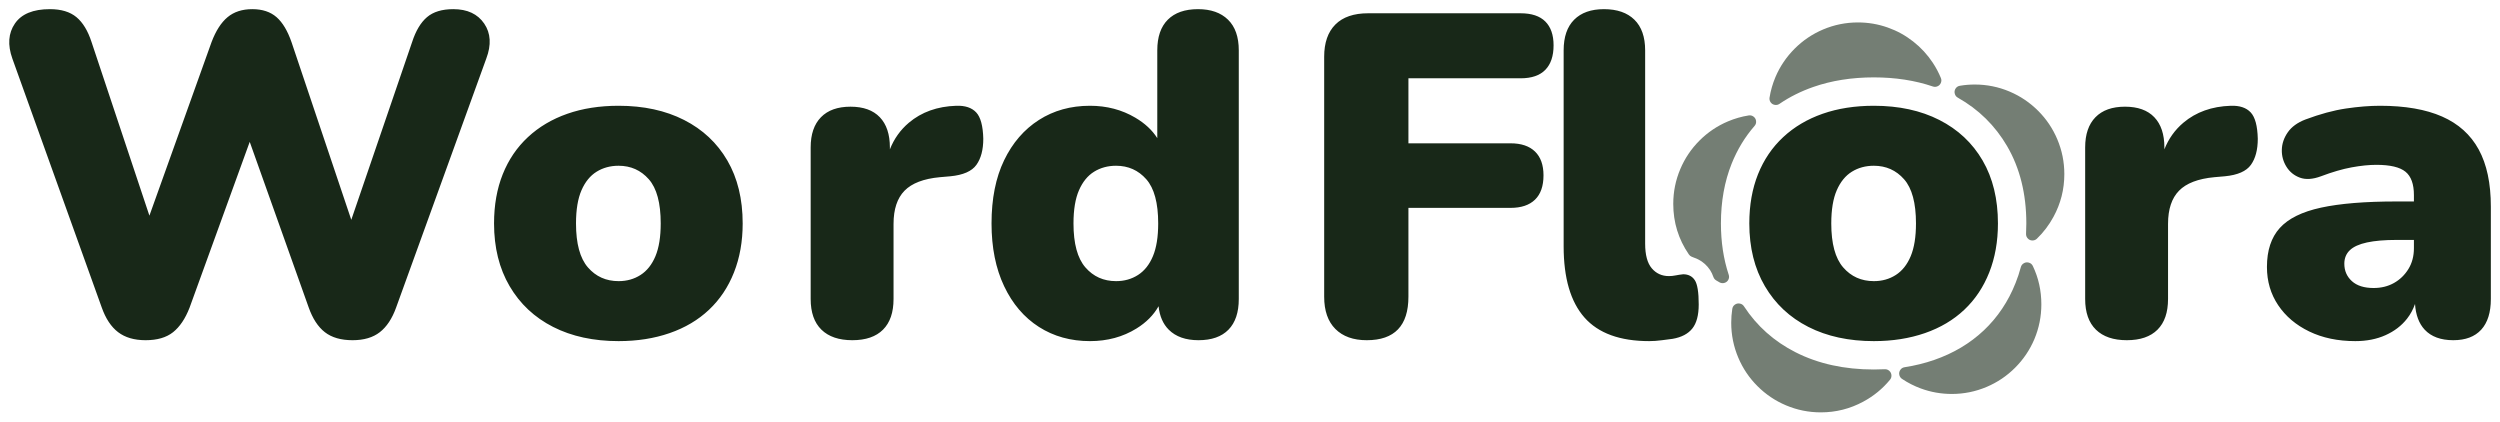
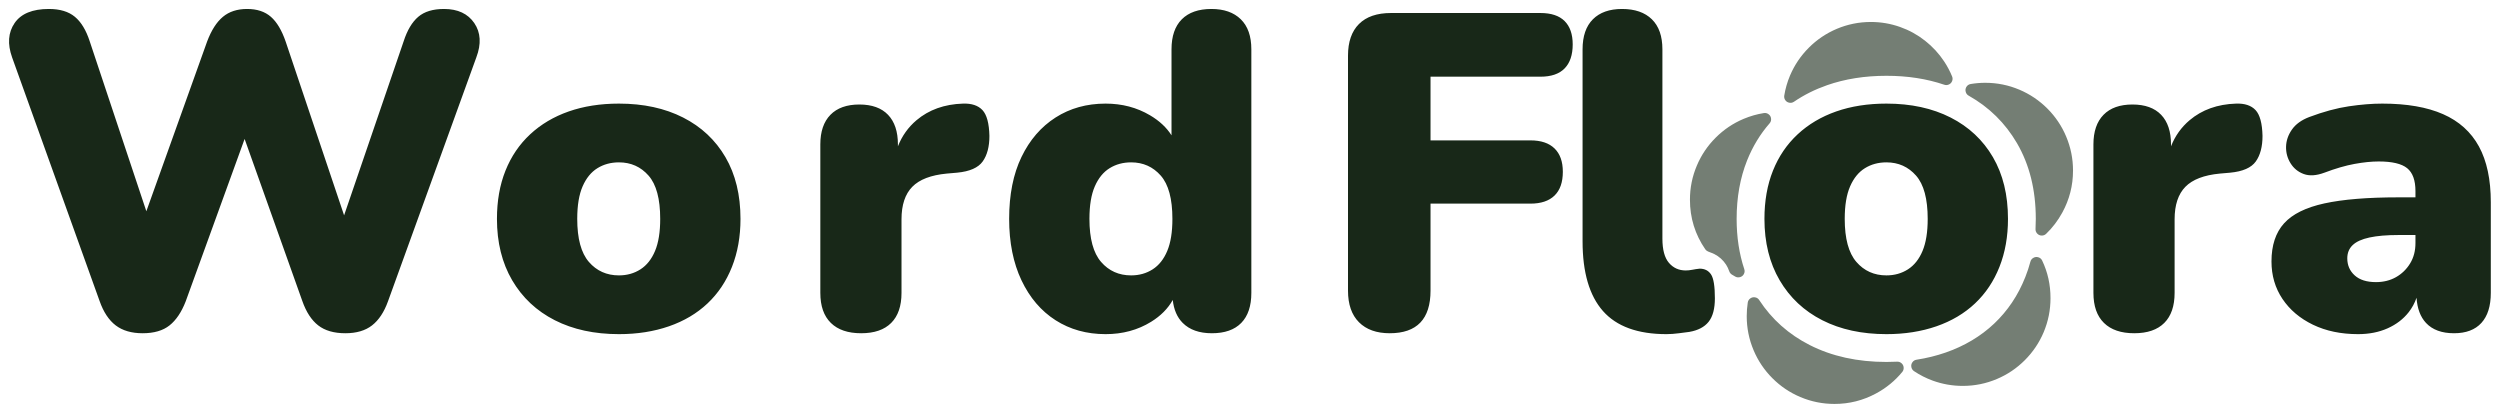
- <svg xmlns="http://www.w3.org/2000/svg" width="5460" height="921" viewBox="20 46 5460 921" role="img" aria-label="WordFlora">
-   <path fill="#182818" fill-opacity="0.6" d="M4241.4 234.9Q4182.9 215 4112.5 215Q4040 215 3980 236Q3939.7 250.1 3906.4 272.8Q3901.6 276.1 3895.9 275Q3890.2 274 3886.9 269.2Q3883.8 264.6 3884.7 259Q3888.4 236.2 3897.5 214.5Q3912.4 179.4 3939.5 152.3Q3966.5 125.3 4001.6 110.4Q4038 95 4077.8 95Q4111.4 95 4142.8 106.1Q4173.2 116.8 4198.6 136.8Q4223.8 156.6 4241.4 183.3Q4251.8 199.1 4258.9 216.4Q4261.1 221.7 4258.8 227.1Q4256.6 232.4 4251.2 234.6Q4246.4 236.6 4241.4 234.9ZM4112.5 853Q4124.5 853 4136.2 852.4Q4142 852.1 4146.3 856Q4150.6 859.9 4150.9 865.7Q4151.2 871.1 4147.8 875.3Q4123.5 904.9 4089.2 923.3Q4046 946.6 3996.7 946.6Q3956.8 946.6 3920.5 931.2Q3885.4 916.4 3858.3 889.3Q3831.2 862.2 3816.4 827.1Q3801 790.7 3801 750.9Q3801 735.5 3803.3 720.6Q3804.2 714.8 3808.9 711.4Q3813.6 708 3819.3 708.9Q3825.5 709.8 3828.9 715.1Q3871 779.5 3941.4 815.3Q4015.6 853 4112.5 853ZM4179.7 848Q4213.4 842.8 4244.3 832.1Q4307.4 810.2 4352.6 767.6Q4398.1 724.6 4422.1 663.8Q4428.8 647.1 4433.5 629.4Q4435 623.8 4440.1 620.9Q4445.1 618 4450.7 619.5Q4456.9 621.1 4459.7 626.9Q4478.3 665.8 4478.3 710.7Q4478.3 750.5 4463 786.9Q4448.1 822 4421 849.1Q4393.9 876.2 4358.8 891Q4322.5 906.4 4282.7 906.4Q4247.8 906.4 4215.3 894.5Q4193.3 886.4 4174 873.5Q4169.2 870.2 4168.1 864.6Q4166.9 858.9 4170.2 854Q4173.6 848.9 4179.7 848ZM4528.5 426.3Q4528.5 476.2 4504.7 519.8Q4490.1 546.6 4468.6 567.3Q4464.4 571.3 4458.6 571.2Q4452.8 571.1 4448.8 566.9Q4444.6 562.5 4444.9 556.4Q4445.5 545.4 4445.5 534Q4445.5 437.3 4403.6 365.3Q4364.3 297.9 4295.9 259.3Q4290.8 256.5 4289.3 250.9Q4287.7 245.3 4290.5 240.2Q4293.8 234.4 4300.4 233.3Q4316.4 230.6 4332.8 230.6Q4372.6 230.6 4409 246Q4444.1 260.9 4471.2 287.9Q4498.3 315 4513.1 350.1Q4528.5 386.5 4528.5 426.3ZM3851.9 321.1Q3820.5 357.1 3801.9 403.5Q3778.5 462.1 3778.5 534Q3778.5 594.7 3795.5 646Q3797.4 651.5 3794.8 656.7Q3792.2 661.9 3786.7 663.7Q3780.8 665.6 3775.5 662.7Q3771.7 660.6 3768 658.3Q3763.8 655.7 3762.1 651Q3759.1 642.5 3755 636.1Q3744.9 620.7 3729 612.6Q3724.7 610.4 3720.2 608.9Q3717.4 607.9 3714.7 606.7Q3710.8 605.1 3708.5 601.7Q3674.4 552.1 3674.4 491.3Q3674.4 451.5 3689.8 415.2Q3704.6 380.1 3731.7 353Q3758.8 325.9 3793.9 311.1Q3815.9 301.8 3839.2 298.1Q3844.9 297.2 3849.6 300.6Q3854.3 304 3855.2 309.7Q3856.2 316.2 3851.9 321.1Z" />
-   <path fill="#182818" d="M338 789Q301 789 278 771.5Q255 754 242 717L47 174Q31 129 52.5 97.5Q74 66 129 66Q166 66 187 83.5Q208 101 220 138L346.3 517L482 138Q496 101 517 83.5Q538 66 571 66Q604 66 624 83.5Q644 101 657 139L787.2 526.1L920 138Q932 101 952.5 83.5Q973 66 1010 66Q1056 66 1077.5 97.5Q1099 129 1082 174L885 718Q872 754 849.5 771.5Q827 789 790 789Q752 789 729.5 771.5Q707 754 694 717L565.4 355.8L434 718Q420 754 398 771.5Q376 789 338 789ZM2400.5 791Q2337.5 791 2289 760Q2240.5 729 2213 671Q2185.5 613 2185.5 534Q2185.5 453 2213 396Q2240.5 339 2289 308Q2337.5 277 2400.5 277Q2455.5 277 2499.5 303Q2530.9 321.5 2547.5 347.7V156Q2547.5 112 2570.5 89Q2593.5 66 2636.5 66Q2678.5 66 2702 89Q2725.5 112 2725.5 156V699Q2725.5 743 2703 766Q2680.5 789 2637.5 789Q2595.5 789 2572.5 766Q2553.8 747.3 2550.3 714.8Q2534.1 743.7 2502 763.5Q2457.5 791 2400.5 791ZM1371 791Q1289 791 1228 760Q1167 729 1133 671Q1099 613 1099 534Q1099 474 1118 426.5Q1137 379 1173 345.5Q1209 312 1259 294.5Q1309 277 1371 277Q1453 277 1514 308Q1575 339 1608.5 396.5Q1642 454 1642 534Q1642 593 1623 641Q1604 689 1568.5 722.5Q1533 756 1482.5 773.5Q1432 791 1371 791ZM4112.5 791Q4030.5 791 3969.5 760Q3908.5 729 3874.5 671Q3840.5 613 3840.5 534Q3840.5 474 3859.5 426.5Q3878.5 379 3914.5 345.5Q3950.5 312 4000.5 294.5Q4050.5 277 4112.5 277Q4194.5 277 4255.5 308Q4316.5 339 4350 396.5Q4383.5 454 4383.5 534Q4383.5 593 4364.5 641Q4345.5 689 4310 722.5Q4274.5 756 4224 773.5Q4173.5 791 4112.5 791ZM3005 789Q2961 789 2936.5 764.5Q2912 740 2912 694V170Q2912 124 2936.5 99.5Q2961 75 3008 75H3341Q3377 75 3395 93Q3413 111 3413 145Q3413 180 3395 198.5Q3377 217 3341 217H3096V359H3319Q3354 359 3372.5 377Q3391 395 3391 429Q3391 464 3372.5 482Q3354 500 3319 500H3096V694Q3096 789 3005 789ZM5164 791Q5107 791 5063.5 770Q5020 749 4995.5 712.5Q4971 676 4971 629Q4971 575 4999 544Q5027 513 5089 499.5Q5151 486 5254 486H5292V472Q5292 436 5273.5 421Q5255 406 5210 406Q5186 406 5156 411.5Q5126 417 5089 431Q5062 441 5043 434Q5024 427 5013.5 410Q5003 393 5003.5 373Q5004 353 5016.5 335Q5029 317 5055 307Q5103 289 5143.5 283Q5184 277 5218 277Q5300 277 5353.5 300.5Q5407 324 5433.5 372.5Q5460 421 5460 497V699Q5460 743 5439 766Q5418 789 5378 789Q5337 789 5315.5 766Q5296.8 745.9 5294.4 709.9Q5288.2 727.7 5277 742Q5259 765 5230 778Q5201 791 5164 791ZM3622 791Q3526 791 3480.5 739.5Q3435 688 3435 584V156Q3435 112 3458 89Q3481 66 3523 66Q3566 66 3589.5 89Q3613 112 3613 156V578Q3613 615 3627.5 632Q3642 649 3665 649Q3672 649 3679.5 647.5Q3687 646 3696 645Q3713 645 3721.5 658Q3730 671 3730 711Q3730 746 3716 763.5Q3702 781 3673 786Q3665 787 3650 789Q3635 791 3622 791ZM1881.5 789Q1837.5 789 1814 766Q1790.5 743 1790.5 699V368Q1790.5 325 1813 302Q1835.5 279 1877.5 279Q1919.5 279 1941.5 302Q1963.5 325 1963.5 368V372.2Q1977.2 337.5 2005 314Q2046.5 279 2108.5 277Q2137.5 276 2152 291.5Q2166.5 307 2167.5 349Q2167.5 385 2152.5 406Q2137.5 427 2095.5 431L2072.5 433Q2019.5 438 1995.5 462.5Q1971.5 487 1971.5 535V699Q1971.5 743 1948.5 766Q1925.5 789 1881.5 789ZM4665 789Q4621 789 4597.5 766Q4574 743 4574 699V368Q4574 325 4596.5 302Q4619 279 4661 279Q4703 279 4725 302Q4747 325 4747 368V372.2Q4760.7 337.5 4788.5 314Q4830 279 4892 277Q4921 276 4935.5 291.5Q4950 307 4951 349Q4951 385 4936 406Q4921 427 4879 431L4856 433Q4803 438 4779 462.5Q4755 487 4755 535V699Q4755 743 4732 766Q4709 789 4665 789ZM1371 660Q1398 660 1419 646.5Q1440 633 1451.5 605.5Q1463 578 1463 534Q1463 467 1437 437.5Q1411 408 1371 408Q1344 408 1323 421Q1302 434 1290 461.5Q1278 489 1278 534Q1278 600 1304 630Q1330 660 1371 660ZM2457.5 660Q2484.5 660 2505.5 646.5Q2526.5 633 2538 605.5Q2549.5 578 2549.5 534Q2549.5 467 2523.5 437.5Q2497.5 408 2457.5 408Q2430.5 408 2409.5 421Q2388.5 434 2376.5 461.5Q2364.5 489 2364.5 534Q2364.5 600 2390.5 630Q2416.5 660 2457.5 660ZM4112.5 660Q4139.5 660 4160.5 646.5Q4181.5 633 4193 605.5Q4204.5 578 4204.5 534Q4204.5 467 4178.5 437.5Q4152.5 408 4112.5 408Q4085.5 408 4064.5 421Q4043.5 434 4031.5 461.5Q4019.5 489 4019.5 534Q4019.5 600 4045.5 630Q4071.5 660 4112.5 660ZM5292 570H5254Q5215 570 5189.5 575.5Q5164 581 5152 592.5Q5140 604 5140 622Q5140 645 5156.5 660Q5173 675 5204 675Q5229 675 5248.5 664Q5268 653 5280 633.5Q5292 614 5292 588V570Z" />
+ <svg xmlns="http://www.w3.org/2000/svg" width="5574" height="921" viewBox="20 46 5574 921" role="img" aria-label="WordFlora">
+   <path fill="#182818" fill-opacity="0.6" d="M4354.9 234.9Q4296.4 215 4226 215Q4153.5 215 4093.5 236Q4053.2 250.1 4019.9 272.8Q4015.1 276.1 4009.4 275Q4003.7 274 4000.4 269.2Q3997.3 264.6 3998.2 259Q4001.9 236.2 4011 214.5Q4025.9 179.4 4053 152.3Q4080 125.3 4115.1 110.4Q4151.5 95 4191.3 95Q4224.9 95 4256.3 106.1Q4286.7 116.8 4312.1 136.8Q4337.3 156.6 4354.9 183.3Q4365.3 199.1 4372.4 216.4Q4374.6 221.7 4372.3 227.1Q4370.1 232.4 4364.7 234.6Q4359.9 236.6 4354.9 234.9ZM4226 853Q4238 853 4249.7 852.4Q4255.5 852.1 4259.8 856Q4264.1 859.9 4264.4 865.7Q4264.7 871.1 4261.3 875.3Q4237 904.9 4202.7 923.3Q4159.5 946.6 4110.2 946.6Q4070.3 946.6 4034 931.2Q3998.9 916.4 3971.8 889.3Q3944.7 862.2 3929.9 827.1Q3914.5 790.7 3914.5 750.9Q3914.5 735.5 3916.8 720.6Q3917.7 714.8 3922.4 711.4Q3927.1 708 3932.8 708.9Q3939 709.8 3942.4 715.1Q3984.5 779.5 4054.9 815.3Q4129.1 853 4226 853ZM4293.2 848Q4326.9 842.8 4357.8 832.1Q4420.9 810.2 4466.1 767.6Q4511.6 724.6 4535.6 663.8Q4542.3 647.1 4547 629.4Q4548.5 623.8 4553.6 620.9Q4558.6 618 4564.2 619.5Q4570.4 621.1 4573.2 626.9Q4591.8 665.8 4591.8 710.7Q4591.8 750.5 4576.5 786.9Q4561.6 822 4534.5 849.1Q4507.4 876.2 4472.3 891Q4436 906.4 4396.2 906.4Q4361.3 906.4 4328.8 894.5Q4306.8 886.4 4287.5 873.5Q4282.7 870.2 4281.6 864.6Q4280.4 858.9 4283.7 854Q4287.1 848.9 4293.2 848ZM4642 426.3Q4642 476.2 4618.2 519.8Q4603.6 546.6 4582.1 567.3Q4577.9 571.3 4572.1 571.2Q4566.3 571.1 4562.3 566.9Q4558.1 562.5 4558.4 556.4Q4559 545.4 4559 534Q4559 437.3 4517.1 365.3Q4477.8 297.9 4409.4 259.3Q4404.3 256.5 4402.8 250.9Q4401.2 245.3 4404 240.2Q4407.3 234.4 4413.9 233.3Q4429.9 230.6 4446.3 230.6Q4486.1 230.6 4522.5 246Q4557.6 260.9 4584.7 287.9Q4611.8 315 4626.6 350.1Q4642 386.5 4642 426.3ZM3965.4 321.1Q3934 357.1 3915.4 403.5Q3892 462.1 3892 534Q3892 594.7 3909 646Q3910.9 651.5 3908.3 656.7Q3905.7 661.9 3900.2 663.7Q3894.3 665.6 3889 662.7Q3885.2 660.6 3881.5 658.3Q3877.3 655.7 3875.6 651Q3872.6 642.5 3868.5 636.1Q3858.4 620.7 3842.5 612.6Q3838.2 610.4 3833.7 608.9Q3830.9 607.9 3828.2 606.7Q3824.3 605.1 3822 601.7Q3787.9 552.1 3787.9 491.3Q3787.9 451.5 3803.3 415.2Q3818.1 380.1 3845.2 353Q3872.3 325.9 3907.4 311.1Q3929.4 301.8 3952.7 298.1Q3958.4 297.2 3963.1 300.6Q3967.8 304 3968.7 309.7Q3969.7 316.2 3965.4 321.1Z" />
+   <path fill="#182818" d="M338 789Q301 789 278 771.5Q255 754 242 717L47 174Q31 129 52.5 97.5Q74 66 129 66Q166 66 187 83.5Q208 101 220 138L346.3 517L482 138Q496 101 517 83.5Q538 66 571 66Q604 66 624 83.5Q644 101 657 139L787.2 526.1L920 138Q932 101 952.5 83.5Q973 66 1010 66Q1056 66 1077.5 97.5Q1099 129 1082 174L885 718Q872 754 849.5 771.5Q827 789 790 789Q752 789 729.5 771.5Q707 754 694 717L565.4 355.8L434 718Q420 754 398 771.5Q376 789 338 789ZM2485 791Q2422 791 2373.5 760Q2325 729 2297.5 671Q2270 613 2270 534Q2270 453 2297.5 396Q2325 339 2373.5 308Q2422 277 2485 277Q2540 277 2584 303Q2615.4 321.5 2632 347.7V156Q2632 112 2655 89Q2678 66 2721 66Q2763 66 2786.5 89Q2810 112 2810 156V699Q2810 743 2787.5 766Q2765 789 2722 789Q2680 789 2657 766Q2638.3 747.3 2634.8 714.8Q2618.6 743.7 2586.5 763.5Q2542 791 2485 791ZM1400 791Q1318 791 1257 760Q1196 729 1162 671Q1128 613 1128 534Q1128 474 1147 426.5Q1166 379 1202 345.5Q1238 312 1288 294.5Q1338 277 1400 277Q1482 277 1543 308Q1604 339 1637.5 396.5Q1671 454 1671 534Q1671 593 1652 641Q1633 689 1597.5 722.5Q1562 756 1511.5 773.5Q1461 791 1400 791ZM4226 791Q4144 791 4083 760Q4022 729 3988 671Q3954 613 3954 534Q3954 474 3973 426.5Q3992 379 4028 345.5Q4064 312 4114 294.5Q4164 277 4226 277Q4308 277 4369 308Q4430 339 4463.5 396.5Q4497 454 4497 534Q4497 593 4478 641Q4459 689 4423.5 722.5Q4388 756 4337.5 773.5Q4287 791 4226 791ZM3118.5 789Q3074.5 789 3050 764.5Q3025.5 740 3025.5 694V170Q3025.5 124 3050 99.5Q3074.5 75 3121.5 75H3454.5Q3490.5 75 3508.5 93Q3526.5 111 3526.5 145Q3526.5 180 3508.5 198.5Q3490.5 217 3454.5 217H3209.5V359H3432.5Q3467.5 359 3486 377Q3504.5 395 3504.5 429Q3504.5 464 3486 482Q3467.5 500 3432.5 500H3209.5V694Q3209.5 789 3118.5 789ZM5277.5 791Q5220.5 791 5177 770Q5133.5 749 5109 712.5Q5084.5 676 5084.5 629Q5084.5 575 5112.5 544Q5140.5 513 5202.5 499.5Q5264.5 486 5367.5 486H5405.5V472Q5405.5 436 5387 421Q5368.5 406 5323.5 406Q5299.5 406 5269.5 411.5Q5239.5 417 5202.5 431Q5175.5 441 5156.5 434Q5137.5 427 5127 410Q5116.5 393 5117 373Q5117.5 353 5130 335Q5142.5 317 5168.5 307Q5216.5 289 5257 283Q5297.5 277 5331.5 277Q5413.5 277 5467 300.5Q5520.5 324 5547 372.5Q5573.5 421 5573.5 497V699Q5573.5 743 5552.5 766Q5531.5 789 5491.5 789Q5450.5 789 5429 766Q5410.3 745.9 5407.9 709.9Q5401.7 727.7 5390.5 742Q5372.5 765 5343.5 778Q5314.5 791 5277.5 791ZM3735.5 791Q3639.5 791 3594 739.5Q3548.5 688 3548.5 584V156Q3548.5 112 3571.5 89Q3594.5 66 3636.5 66Q3679.5 66 3703 89Q3726.5 112 3726.5 156V578Q3726.5 615 3741 632Q3755.5 649 3778.5 649Q3785.5 649 3793 647.5Q3800.5 646 3809.5 645Q3826.5 645 3835 658Q3843.5 671 3843.5 711Q3843.5 746 3829.5 763.5Q3815.5 781 3786.5 786Q3778.5 787 3763.5 789Q3748.5 791 3735.5 791ZM1940 789Q1896 789 1872.5 766Q1849 743 1849 699V368Q1849 325 1871.5 302Q1894 279 1936 279Q1978 279 2000 302Q2022 325 2022 368V372.2Q2035.7 337.5 2063.5 314Q2105 279 2167 277Q2196 276 2210.5 291.5Q2225 307 2226 349Q2226 385 2211 406Q2196 427 2154 431L2131 433Q2078 438 2054 462.5Q2030 487 2030 535V699Q2030 743 2007 766Q1984 789 1940 789ZM4778.5 789Q4734.5 789 4711 766Q4687.5 743 4687.5 699V368Q4687.5 325 4710 302Q4732.5 279 4774.5 279Q4816.5 279 4838.5 302Q4860.5 325 4860.5 368V372.2Q4874.2 337.5 4902 314Q4943.5 279 5005.5 277Q5034.5 276 5049 291.5Q5063.5 307 5064.5 349Q5064.5 385 5049.5 406Q5034.5 427 4992.5 431L4969.5 433Q4916.5 438 4892.5 462.5Q4868.5 487 4868.5 535V699Q4868.5 743 4845.5 766Q4822.5 789 4778.5 789ZM1400 660Q1427 660 1448 646.5Q1469 633 1480.5 605.5Q1492 578 1492 534Q1492 467 1466 437.5Q1440 408 1400 408Q1373 408 1352 421Q1331 434 1319 461.5Q1307 489 1307 534Q1307 600 1333 630Q1359 660 1400 660ZM2542 660Q2569 660 2590 646.5Q2611 633 2622.5 605.5Q2634 578 2634 534Q2634 467 2608 437.5Q2582 408 2542 408Q2515 408 2494 421Q2473 434 2461 461.5Q2449 489 2449 534Q2449 600 2475 630Q2501 660 2542 660ZM4226 660Q4253 660 4274 646.5Q4295 633 4306.5 605.5Q4318 578 4318 534Q4318 467 4292 437.5Q4266 408 4226 408Q4199 408 4178 421Q4157 434 4145 461.5Q4133 489 4133 534Q4133 600 4159 630Q4185 660 4226 660ZM5405.5 570H5367.5Q5328.5 570 5303 575.5Q5277.5 581 5265.5 592.5Q5253.5 604 5253.5 622Q5253.5 645 5270 660Q5286.5 675 5317.5 675Q5342.5 675 5362 664Q5381.5 653 5393.5 633.5Q5405.5 614 5405.5 588V570Z" />
</svg>
